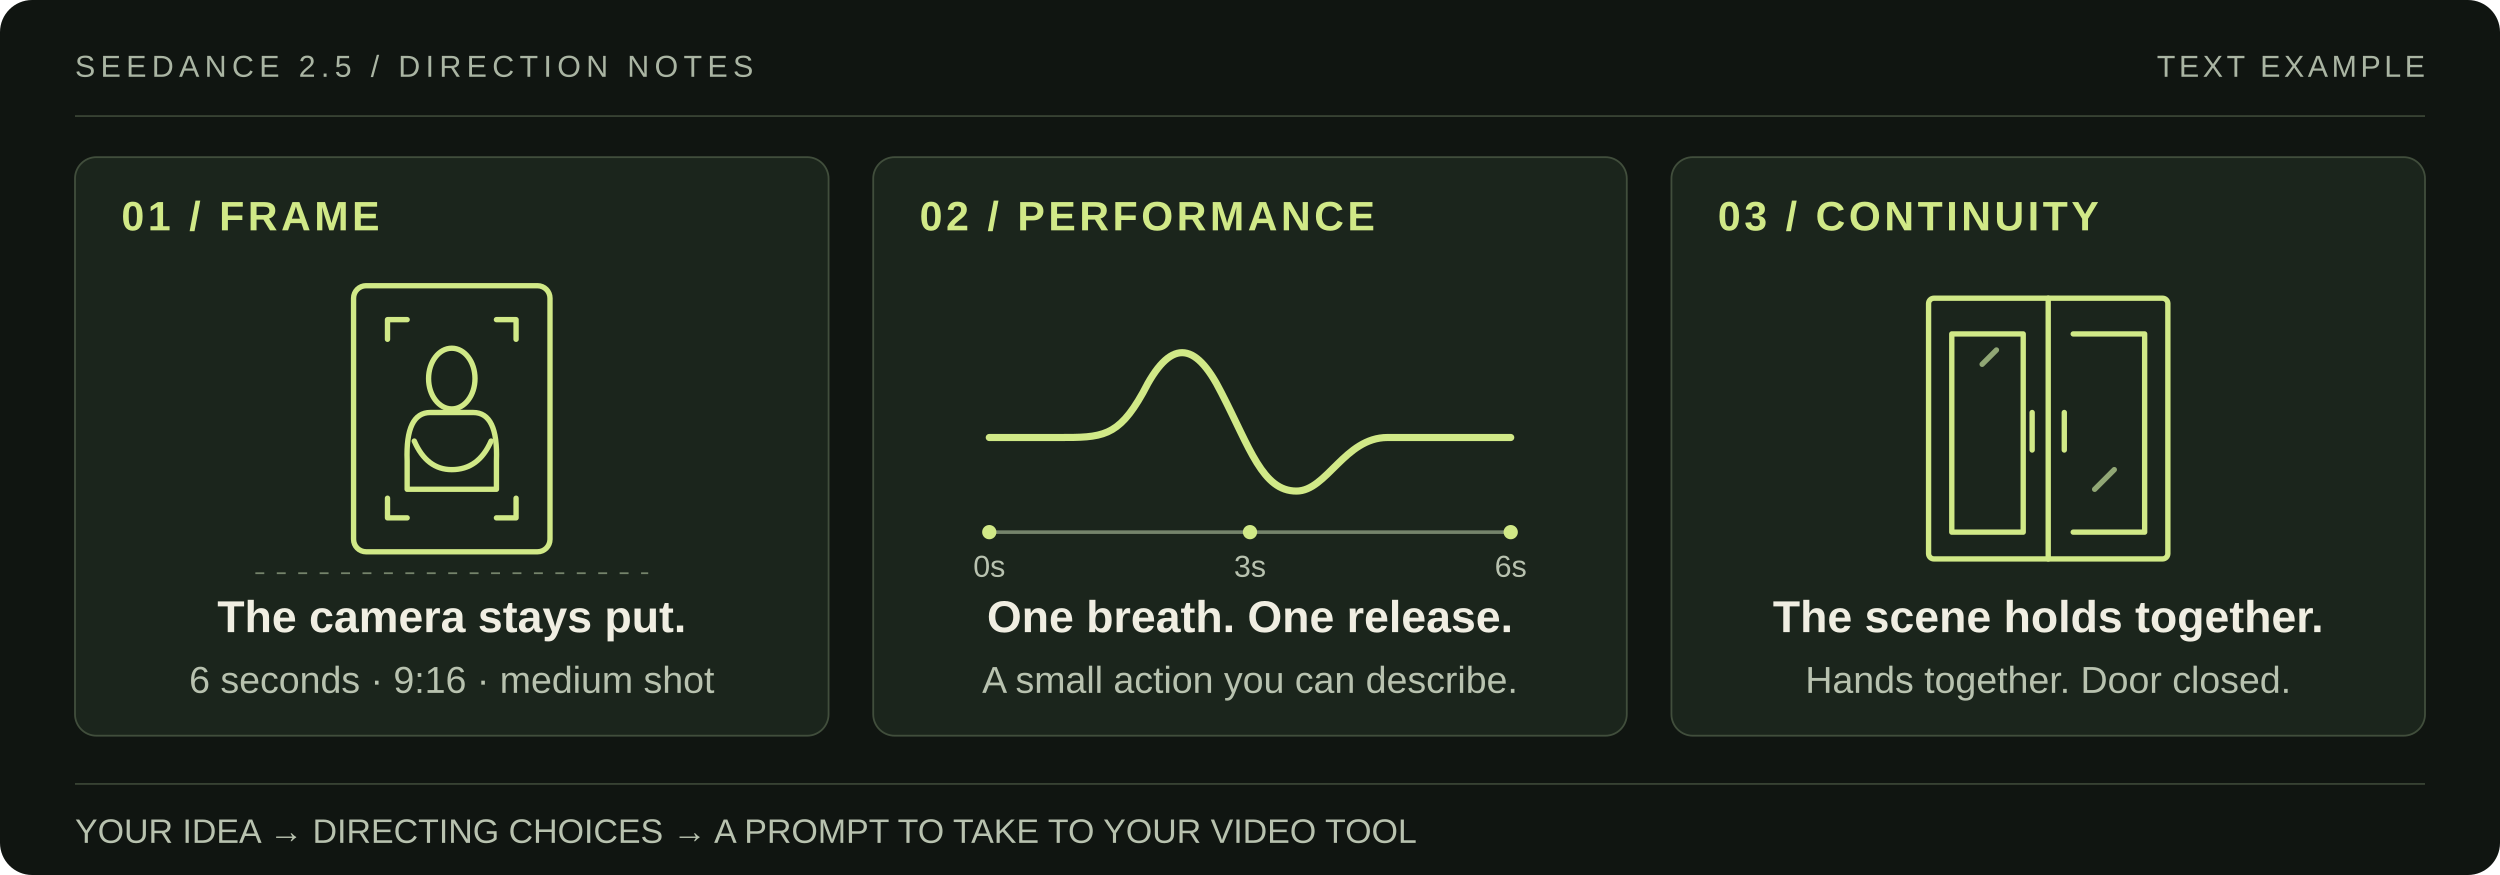
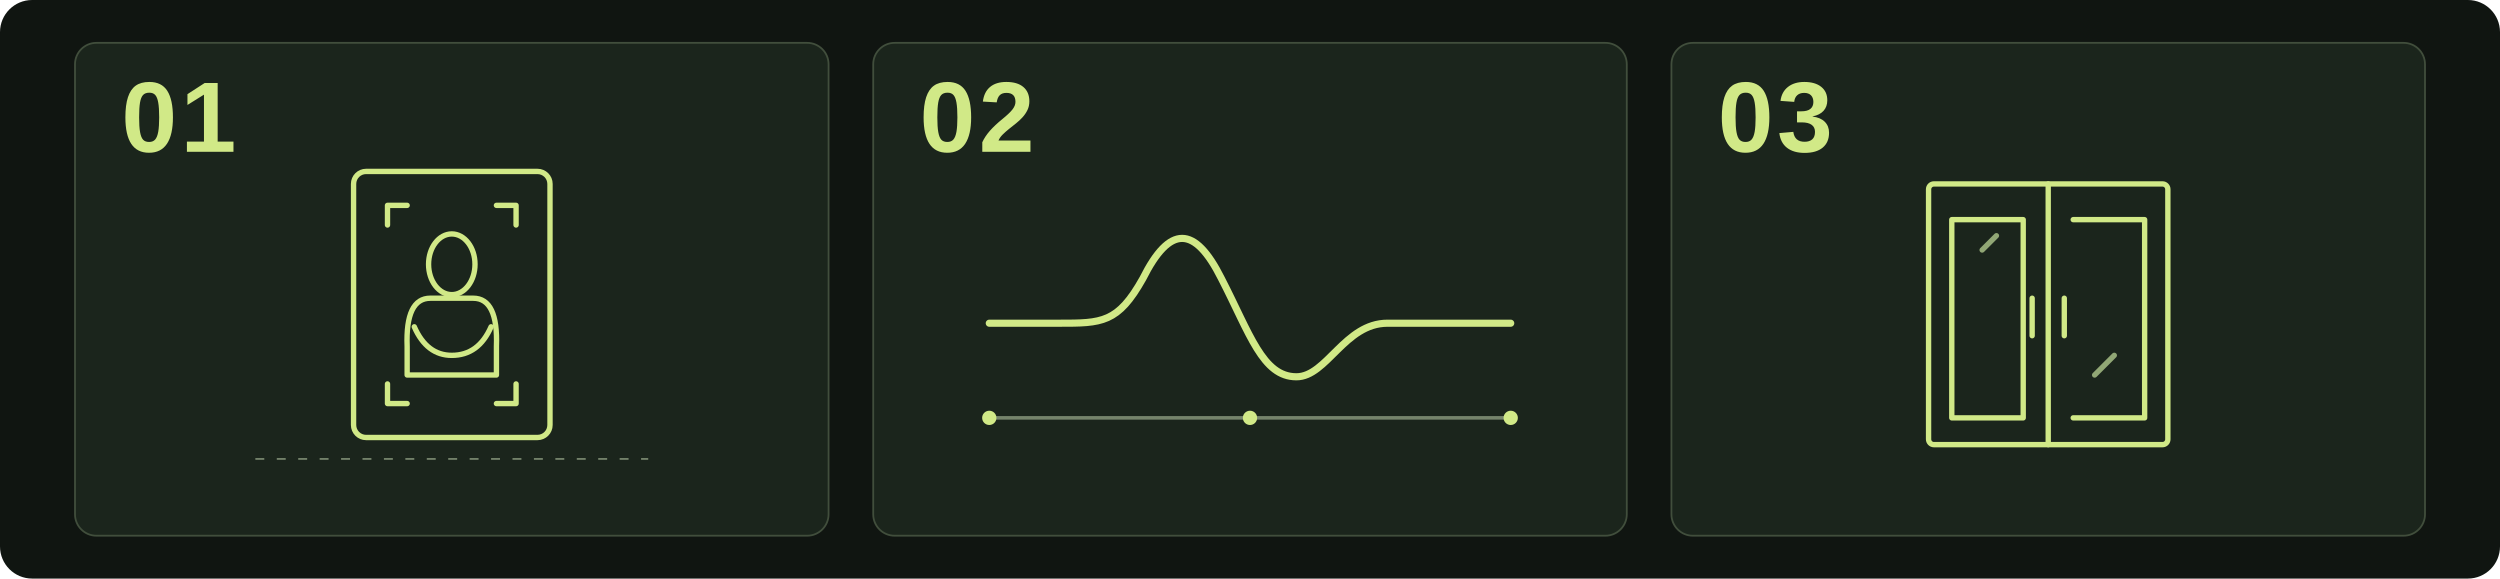
- <svg xmlns="http://www.w3.org/2000/svg" width="1400" height="490" viewBox="0 0 1400 490" role="img" aria-labelledby="title desc">
-   <rect width="1400" height="490" rx="18" fill="#101511" />
+ <svg xmlns="http://www.w3.org/2000/svg" width="1400" height="324" viewBox="0 0 1400 324" role="img" aria-labelledby="title desc">
+   <rect width="1400" height="324" rx="18" fill="#101511" />
  <g font-family="Arial, Helvetica, sans-serif">
-     <text x="42" y="43" fill="#aab5a3" font-size="17" letter-spacing="3">SEEDANCE 2.5 / DIRECTION NOTES</text>
-     <text x="1358" y="43" fill="#aab5a3" font-size="17" text-anchor="end" letter-spacing="2">TEXT EXAMPLE</text>
-     <path d="M42 65H1358" stroke="#394334" />
-     <g transform="translate(42 88)">
-       <rect width="422" height="324" rx="12" fill="#1b251c" stroke="#414e3c" />
-       <text x="26" y="41" fill="#d1e987" font-size="23" font-weight="700" letter-spacing="2">01 / FRAME</text>
+     <g transform="translate(42 24)">
+       <rect width="422" height="276" rx="12" fill="#1b251c" stroke="#414e3c" />
+       <text x="26" y="61" fill="#d1e987" font-size="56" font-weight="700" letter-spacing="2">01</text>
      <g fill="none" stroke="#d1e987" stroke-width="3" stroke-linecap="round" stroke-linejoin="round">
        <rect x="156" y="72" width="110" height="149" rx="7" />
        <path d="M175 102V91H186M236 91H247V102M247 191V202H236M186 202H175V191" />
        <ellipse cx="211" cy="124" rx="13" ry="17" />
        <path d="M186 170Q185 143 199 143H223Q237 143 236 170V186H186Z" />
        <path d="M190 159Q197 175 211 175Q226 175 233 159" />
      </g>
      <path d="M101 233H321" stroke="#75846b" stroke-dasharray="5 7" />
-       <text x="211" y="266" fill="#f0eee2" font-size="25" font-weight="700" text-anchor="middle">The camera stays put.</text>
-       <text x="211" y="300" fill="#b8c2af" font-size="21" text-anchor="middle">6 seconds · 9:16 · medium shot</text>
    </g>
-     <g transform="translate(489 88)">
-       <rect width="422" height="324" rx="12" fill="#1b251c" stroke="#414e3c" />
-       <text x="26" y="41" fill="#d1e987" font-size="23" font-weight="700" letter-spacing="2">02 / PERFORMANCE</text>
+     <g transform="translate(489 24)">
+       <rect width="422" height="276" rx="12" fill="#1b251c" stroke="#414e3c" />
+       <text x="26" y="61" fill="#d1e987" font-size="56" font-weight="700" letter-spacing="2">02</text>
      <path d="M65 157H104C128 157 137 157 151 132C166 102 180 102 195 132C211 163 218 187 237 187C254 187 264 157 288 157H357" fill="none" stroke="#d1e987" stroke-width="4" stroke-linecap="round" />
      <path d="M65 210H357" stroke="#75846b" stroke-width="2" />
      <g fill="#d1e987">
        <circle cx="65" cy="210" r="4" />
        <circle cx="211" cy="210" r="4" />
        <circle cx="357" cy="210" r="4" />
      </g>
-       <g fill="#b8c2af" font-size="17" text-anchor="middle">
-         <text x="65" y="235">0s</text>
-         <text x="211" y="235">3s</text>
-         <text x="357" y="235">6s</text>
-       </g>
-       <text x="211" y="266" fill="#f0eee2" font-size="25" font-weight="700" text-anchor="middle">One breath. One release.</text>
-       <text x="211" y="300" fill="#b8c2af" font-size="21" text-anchor="middle">A small action you can describe.</text>
    </g>
-     <g transform="translate(936 88)">
-       <rect width="422" height="324" rx="12" fill="#1b251c" stroke="#414e3c" />
-       <text x="26" y="41" fill="#d1e987" font-size="23" font-weight="700" letter-spacing="2">03 / CONTINUITY</text>
+     <g transform="translate(936 24)">
+       <rect width="422" height="276" rx="12" fill="#1b251c" stroke="#414e3c" />
+       <text x="26" y="61" fill="#d1e987" font-size="56" font-weight="700" letter-spacing="2">03</text>
      <g fill="none" stroke="#d1e987" stroke-width="3" stroke-linecap="round" stroke-linejoin="round">
        <rect x="144" y="79" width="134" height="146" rx="3" />
        <path d="M211 79V225M157 99H197V210H157ZM225 99H265V210H225M202 143V164M220 143V164" />
        <path d="M174 116L182 108M237 186L248 175" stroke="#91a775" />
      </g>
-       <text x="211" y="266" fill="#f0eee2" font-size="25" font-weight="700" text-anchor="middle">The scene holds together.</text>
-       <text x="211" y="300" fill="#b8c2af" font-size="21" text-anchor="middle">Hands together. Door closed.</text>
    </g>
-     <path d="M42 439H1358" stroke="#394334" />
-     <text x="42" y="472" fill="#b8c2af" font-size="19">YOUR IDEA → DIRECTING CHOICES → A PROMPT TO TAKE TO YOUR VIDEO TOOL</text>
  </g>
</svg>
